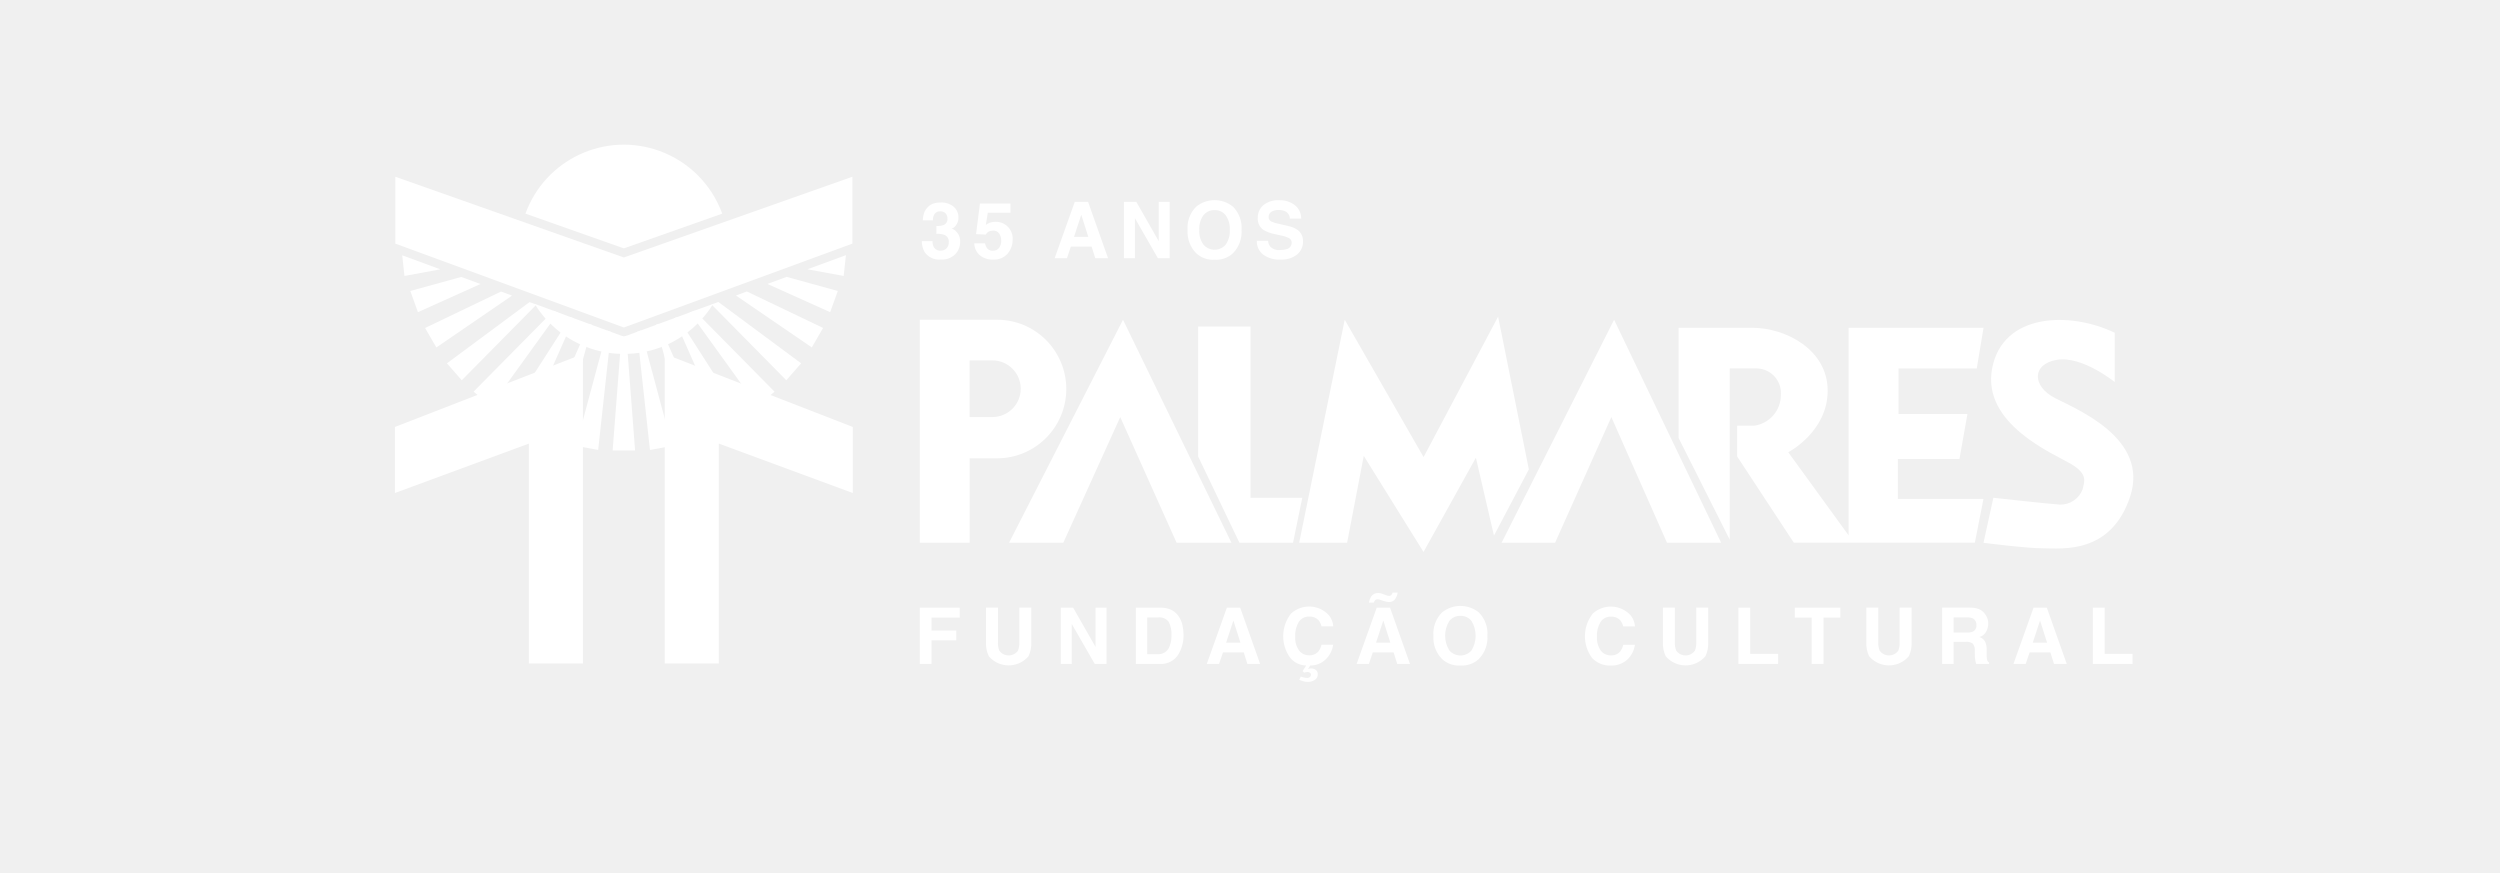
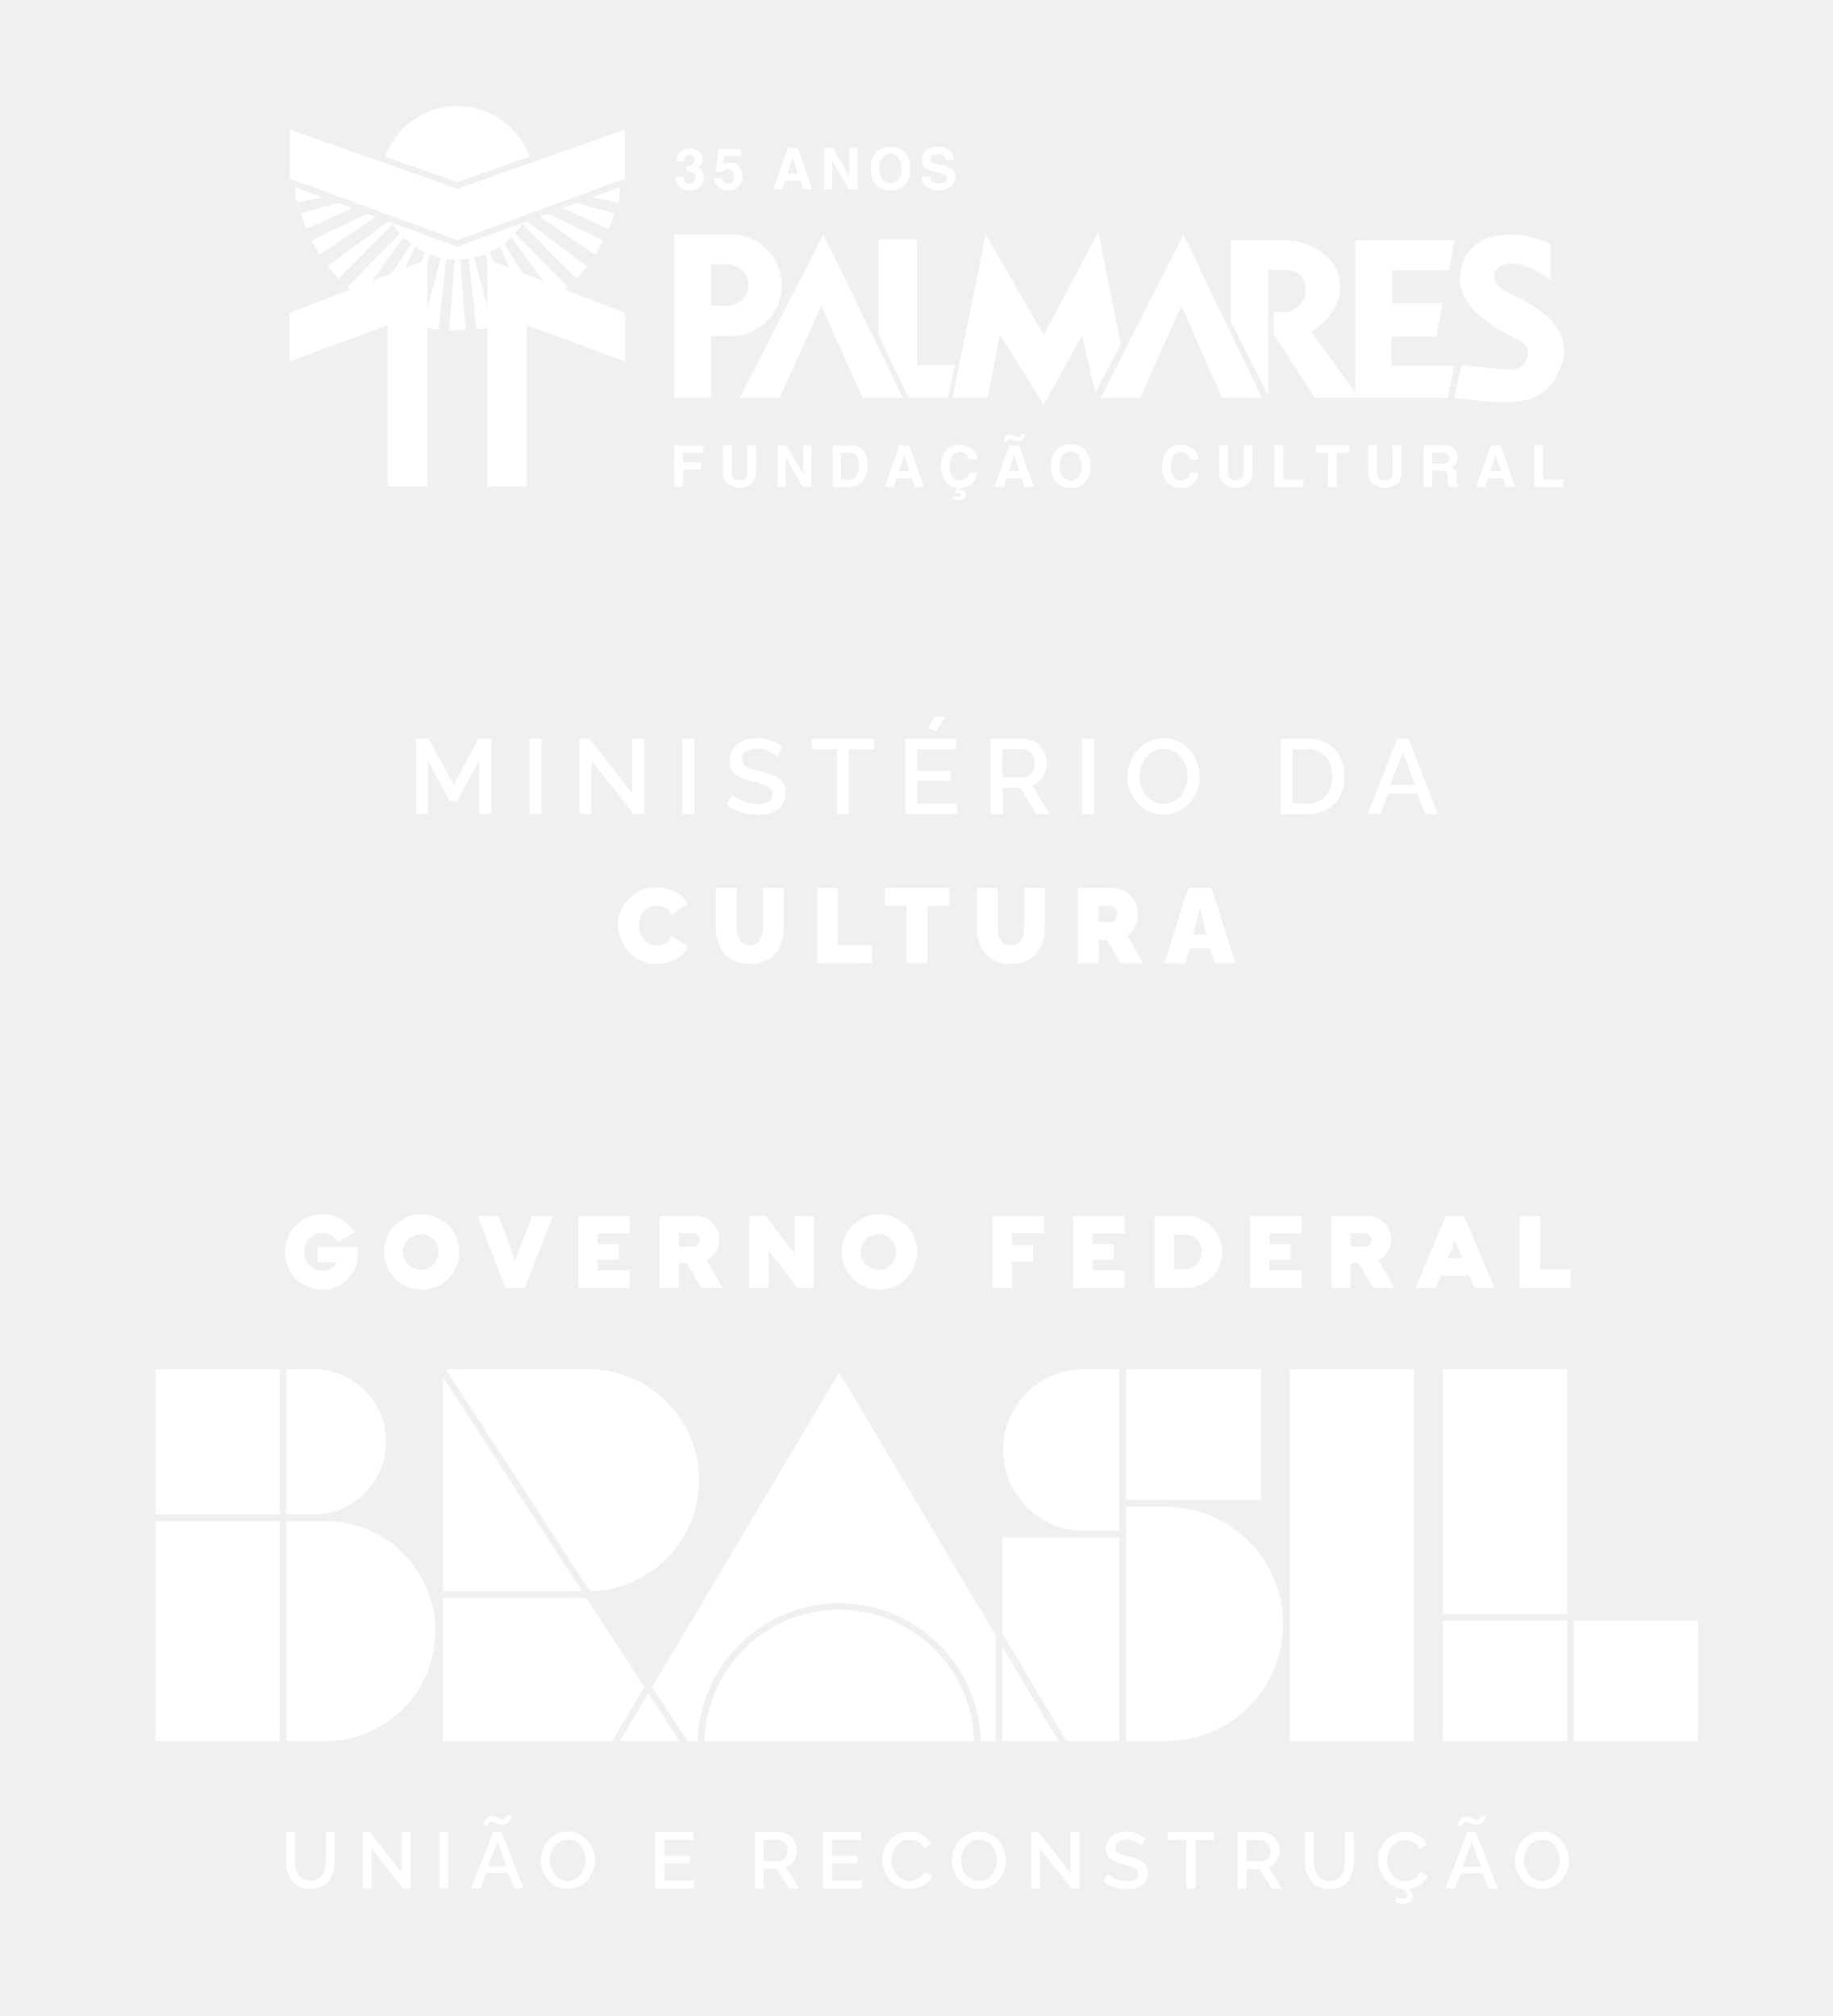
- <svg xmlns="http://www.w3.org/2000/svg" viewBox="0 0 1331.63 464.7">
+ <svg xmlns="http://www.w3.org/2000/svg" id="Camada_1" viewBox="0 0 1331.63 1464.7">
  <defs>
    <style>.cls-1{fill:#fff;stroke-width:0px;}</style>
  </defs>
-   <g id="Grupo_765" transform="matrix(1, 0, 0, 1, -5.684341886080802e-14, -2.842170943040401e-14)">
+   <path id="Caminho_5139" class="cls-1" d="m348.2,591.48v-39.05l-16.14,29.63h-5.09l-16.22-29.63v39.05h-8.61v-54.81h9.27l18.13,33.51,18.13-33.51h9.27v54.81h-8.75Z" />
+   <rect id="Retângulo_527" class="cls-1" x="384.71" y="536.68" width="8.63" height="54.81" />
+   <path id="Caminho_5140" class="cls-1" d="m429.77,552.73v38.74h-8.63v-54.81h7.09l31.06,39.62v-39.54h8.7v54.73h-7.58l-30.63-38.74Z" />
+   <rect id="Retângulo_528" class="cls-1" x="495.76" y="536.68" width="8.63" height="54.81" />
+   <g id="Grupo_765">
    <g id="Grupo_764">
+       <path id="Caminho_5141" class="cls-1" d="m564.61,549.57c-1.73-1.66-3.78-2.95-6.03-3.77-2.77-1.2-5.76-1.82-8.78-1.82-2.81-.2-5.61.49-8.01,1.98-1.77,1.31-2.76,3.41-2.66,5.6,0,.69.09,1.37.3,2.03.18.57.44,1.1.77,1.6.38.53.86.98,1.41,1.33.6.41,1.22.77,1.87,1.09.82.38,1.66.7,2.52.96,1.07.34,2.07.61,3,.87l3.64.92c2.43.58,4.49,1.15,6.18,1.72,1.71.56,3.36,1.28,4.94,2.15,1.43.74,2.71,1.73,3.81,2.91,1,1.14,1.77,2.47,2.28,3.9.59,1.68.88,3.46.85,5.24.03,2.02-.32,4.03-1.04,5.91-.63,1.66-1.6,3.18-2.84,4.45-1.27,1.25-2.75,2.28-4.37,3.03-1.75.83-3.6,1.43-5.5,1.78-2.09.38-4.21.56-6.33.55-4.12.01-8.21-.63-12.13-1.9-3.79-1.21-7.35-3.05-10.52-5.46l3.96-7.42c2.26,2.06,4.89,3.66,7.75,4.73,3.49,1.5,7.26,2.28,11.06,2.28,2.75.16,5.48-.47,7.89-1.82,1.8-1.11,2.85-3.1,2.77-5.2,0-.83-.13-1.65-.42-2.43-.3-.77-.8-1.45-1.43-1.98-.65-.57-1.35-1.08-2.09-1.53-.96-.54-1.98-.98-3.03-1.32-1.32-.45-2.53-.83-3.64-1.13-1.09-.3-2.57-.69-4.43-1.17-2.44-.61-4.83-1.37-7.16-2.3-1.79-.72-3.47-1.69-4.99-2.86-1.38-1.04-2.46-2.43-3.15-4.02-.69-1.74-1.02-3.59-.98-5.46-.04-2.47.48-4.91,1.53-7.15.97-2.06,2.41-3.86,4.2-5.26,1.89-1.43,4.02-2.51,6.3-3.17,2.56-.75,5.22-1.12,7.89-1.09,6.68-.02,13.18,2.15,18.51,6.18l-3.87,7.06Z" />
+       <path id="Caminho_5142" class="cls-1" d="m634.99,544.33h-18.2v47.15h-8.75v-47.15h-18.28v-7.65h45.23v7.65Z" />
+       <path id="Caminho_5143" class="cls-1" d="m695.33,583.83v7.62h-37.61v-54.78h36.92v7.66h-28.27v15.58h24.46v7.2h-24.46v16.74l28.96-.02Zm-15.34-52.81l-5.57-1.7,4.41-8.49h8.1l-6.94,10.19Z" />
+       <path id="Caminho_5144" class="cls-1" d="m719.7,591.48v-54.81h23.86c2.36,0,4.68.52,6.81,1.55,2.07.97,3.91,2.35,5.4,4.07,1.47,1.7,2.64,3.64,3.47,5.73.84,2.06,1.27,4.26,1.28,6.48.04,3.58-.98,7.09-2.94,10.08-1.79,2.88-4.54,5.03-7.76,6.07l12.89,20.84h-9.71l-11.91-19.07h-12.74v19.07h-8.65Zm8.63-26.73h15.16c2.34.02,4.55-1.09,5.92-3,1.59-2.09,2.42-4.66,2.34-7.28.05-2.64-.89-5.2-2.64-7.18-1.48-1.86-3.73-2.96-6.11-3h-14.66l-.02,20.45Z" />
+       <rect id="Retângulo_529" class="cls-1" x="786.14" y="536.68" width="8.63" height="54.81" />
+       <path id="Caminho_5145" class="cls-1" d="m819.11,564.08c0-3.6.68-7.16,2.01-10.5,1.27-3.27,3.12-6.27,5.46-8.87,2.37-2.58,5.22-4.66,8.41-6.11,3.28-1.53,6.86-2.32,10.48-2.3,3.7-.02,7.35.81,10.67,2.43,3.19,1.51,6.02,3.67,8.31,6.35,2.24,2.66,4.02,5.68,5.26,8.94,2.59,6.64,2.56,14.01-.1,20.62-1.28,3.25-3.13,6.25-5.46,8.86-2.35,2.57-5.2,4.64-8.37,6.07-3.28,1.52-6.86,2.3-10.48,2.28-2.98.01-5.95-.5-8.75-1.53-2.66-.96-5.12-2.38-7.28-4.2-2.1-1.79-3.94-3.87-5.46-6.18-1.55-2.34-2.74-4.9-3.52-7.59-.8-2.69-1.21-5.47-1.21-8.27m26.31,19.98c2.55.03,5.08-.57,7.35-1.73,2.16-1.09,4.04-2.66,5.5-4.58,1.45-1.93,2.58-4.09,3.34-6.39.8-2.34,1.21-4.8,1.21-7.28,0-2.55-.42-5.08-1.26-7.49-.79-2.3-1.96-4.46-3.47-6.37-1.49-1.86-3.37-3.37-5.51-4.41-2.22-1.1-4.66-1.66-7.14-1.64-2.56-.02-5.09.56-7.37,1.72-2.17,1.08-4.07,2.63-5.56,4.54-1.48,1.92-2.62,4.07-3.39,6.37-.8,2.34-1.21,4.8-1.21,7.28-.02,3.35.7,6.66,2.1,9.71,1.35,2.97,3.48,5.52,6.16,7.39,2.71,1.91,5.95,2.91,9.27,2.86" />
+       <path id="Caminho_5146" class="cls-1" d="m930.54,591.48v-54.8h19.45c3.97-.06,7.91.66,11.59,2.13,3.22,1.28,6.11,3.29,8.42,5.88,2.21,2.54,3.91,5.48,5,8.67,1.16,3.43,1.74,7.03,1.71,10.65.35,7.36-2.27,14.56-7.28,19.96-5.13,5.12-12.17,7.84-19.41,7.52h-19.48Zm19.45-47.15h-10.82v39.5h10.82c3.43.09,6.82-.82,9.74-2.62,2.69-1.7,4.82-4.16,6.13-7.07,1.41-3.19,2.1-6.65,2.04-10.14.23-5.17-1.47-10.24-4.77-14.22-3.33-3.71-8.16-5.71-13.14-5.46" />
+       <path id="Caminho_5147" class="cls-1" d="m1015.08,536.68h8.18l21.3,54.8h-9.1l-5.76-14.89h-21.15l-5.73,14.89h-9.2l21.46-54.8Zm12.9,33.51l-8.83-24.01-9.1,24.01h17.92Z" />
+       <path id="Caminho_5148" class="cls-1" d="m477.04,644.72c4.75-.09,9.44,1.02,13.64,3.25,3.74,1.96,6.81,4.99,8.82,8.7l-11.53,8.18c-.46-1.22-1.15-2.34-2.03-3.3-.81-.88-1.78-1.6-2.86-2.11-1-.47-2.06-.83-3.15-1.06-1.06-.22-2.14-.32-3.22-.32-1.92-.03-3.82.4-5.54,1.26-1.56.78-2.9,1.93-3.9,3.35-.97,1.4-1.71,2.95-2.2,4.58-.51,1.68-.76,3.42-.75,5.17-.1,3.71,1.12,7.34,3.43,10.25,2.19,2.78,5.56,4.36,9.1,4.25,1.44,0,2.87-.2,4.25-.61,1.43-.46,2.76-1.2,3.9-2.18,1.24-1.04,2.18-2.38,2.73-3.9l12.29,7.31c-1.14,2.74-3.02,5.11-5.41,6.86-2.57,1.98-5.47,3.48-8.57,4.43-3.08.96-6.28,1.45-9.5,1.46-3.84.03-7.63-.8-11.11-2.43-3.33-1.52-6.32-3.71-8.78-6.42-2.39-2.68-4.29-5.76-5.61-9.1-1.35-3.28-2.04-6.79-2.06-10.34,0-3.39.66-6.75,1.94-9.89,1.28-3.21,3.12-6.16,5.43-8.73,2.48-2.7,5.51-4.83,8.88-6.25,3.71-1.61,7.72-2.41,11.76-2.37" />
+       <path id="Caminho_5149" class="cls-1" d="m544.76,700.28c-3.16.04-6.3-.44-9.29-1.43-2.57-.84-4.95-2.17-7.01-3.92-1.93-1.69-3.54-3.71-4.77-5.96-1.28-2.32-2.23-4.82-2.79-7.41-.59-2.76-.88-5.57-.87-8.39v-28.16h15.07v28.16c-.01,1.76.17,3.52.55,5.24.33,1.53.89,2.99,1.66,4.36.72,1.26,1.77,2.31,3.03,3.03,2.78,1.5,6.13,1.5,8.91,0,1.27-.74,2.32-1.82,3.03-3.11.76-1.37,1.32-2.84,1.66-4.37.37-1.69.56-3.41.55-5.14v-28.16h15.04v28.16c.04,3.62-.47,7.23-1.51,10.71-.93,3.11-2.45,6.01-4.46,8.56-2.07,2.53-4.74,4.51-7.76,5.76-3.49,1.44-7.24,2.15-11.02,2.07" />
+       <path id="Caminho_5150" class="cls-1" d="m593.59,699.83v-54.81h15.04v41.66h24.87v13.11l-39.91.03Z" />
+       <path id="Caminho_5151" class="cls-1" d="m689.51,658.14h-15.74v41.69h-15.08v-41.69h-15.83v-13.11h46.63l.02,13.11Z" />
+       <path id="Caminho_5152" class="cls-1" d="m734.35,700.28c-3.16.04-6.3-.44-9.29-1.43-2.57-.84-4.95-2.17-7.01-3.92-1.92-1.69-3.54-3.71-4.77-5.96-1.28-2.32-2.22-4.82-2.79-7.41-.59-2.76-.88-5.57-.87-8.39v-28.16h15.07v28.16c-.01,1.76.17,3.52.55,5.24.33,1.53.89,2.99,1.66,4.36.72,1.26,1.77,2.31,3.03,3.03,2.78,1.5,6.13,1.5,8.92,0,1.27-.75,2.32-1.82,3.03-3.11.76-1.37,1.32-2.84,1.66-4.37.38-1.69.56-3.41.55-5.14v-28.16h15.04v28.16c.04,3.62-.47,7.23-1.5,10.71-.94,3.11-2.45,6.01-4.46,8.56-2.07,2.53-4.74,4.51-7.77,5.76-3.49,1.44-7.24,2.15-11.02,2.07" />
+       <path id="Caminho_5153" class="cls-1" d="m783.18,699.83v-54.8h25.17c2.56,0,5.08.56,7.39,1.66,2.24,1.03,4.24,2.5,5.88,4.33,1.59,1.8,2.86,3.85,3.77,6.07.91,2.19,1.39,4.55,1.4,6.92.02,3.09-.7,6.14-2.09,8.89-1.34,2.7-3.33,5.02-5.79,6.75l11.57,20.16h-16.51l-9.65-16.76h-6.11v16.81l-15.03-.02Zm15.04-29.97h9.51c1.09-.06,2.08-.66,2.64-1.6.83-1.25,1.24-2.74,1.17-4.25.07-1.53-.4-3.03-1.32-4.25-.65-.95-1.71-1.55-2.86-1.62h-9.1l-.03,11.71Z" />
+       <path id="Caminho_5154" class="cls-1" d="m863.38,645.03h16.81l17.45,54.8h-15.26l-3.31-10.71h-14.62l-3.25,10.74h-15.34l17.52-54.83Zm13.27,34.04l-4.85-19.3-5.09,19.3h9.94Z" />
+       <path id="Caminho_5155" class="cls-1" d="m236.65,1351.75c0,1.46-.1,2.92-.33,4.36-.22,1.36-.6,2.69-1.14,3.96-.5,1.21-1.2,2.32-2.06,3.3-.89.97-1.98,1.72-3.2,2.21-2.87,1.1-6.04,1.1-8.9,0-1.21-.48-2.29-1.22-3.18-2.17-.87-.97-1.57-2.08-2.07-3.28-.55-1.28-.95-2.62-1.17-3.99-.23-1.46-.35-2.94-.34-4.42v-20.79h-6.49v20.79c0,2.09.2,4.17.61,6.22.38,1.94,1.02,3.82,1.9,5.59.83,1.7,1.96,3.25,3.33,4.56,1.46,1.34,3.17,2.37,5.04,3.03,2.19.78,4.51,1.16,6.84,1.13,2.78.06,5.54-.49,8.08-1.61,2.21-.98,4.13-2.52,5.56-4.47,1.41-1.96,2.45-4.16,3.09-6.49.7-2.59,1.04-5.26,1.01-7.94v-20.79h-6.58v20.8Zm55.26,8.86l-23.25-29.66h-5.3v41.02h6.46v-29.01l22.94,29.01h5.7v-40.97h-6.55v29.6Zm27.3,11.37h6.46v-41.02h-6.46v41.02Zm39.13-41.02l-16.09,41.02h6.88l4.29-11.14h15.83l4.31,11.14h6.83l-15.94-41.02h-6.11Zm-3.75,25.08l6.8-17.97,6.61,17.97h-13.41Zm.25-30.54c.09-.31.2-.61.34-.9.19-.39.5-.71.87-.93.46-.27.99-.4,1.52-.38.76.02,1.5.23,2.16.61.76.4,1.6.81,2.5,1.21.89.41,1.86.61,2.84.61.92,0,1.82-.2,2.64-.61.73-.35,1.37-.85,1.9-1.46.47-.56.88-1.17,1.21-1.82.28-.54.51-1.11.68-1.69.1-.35.17-.71.19-1.07h-3.64c0,.13-.02.26-.04.39-.06.24-.14.47-.24.69-.13.29-.31.57-.52.81-.26.28-.58.5-.93.65-.44.19-.92.29-1.4.28-.82,0-1.62-.21-2.34-.61-.79-.4-1.62-.83-2.48-1.27-.85-.41-1.79-.62-2.74-.61-.86,0-1.71.21-2.47.61-.69.34-1.29.82-1.78,1.41-.44.56-.82,1.17-1.12,1.82-.26.54-.47,1.12-.61,1.7-.1.38-.16.77-.17,1.16h3.58c0-.19.03-.37.08-.55m72,11.74c-1.72-2.02-3.86-3.64-6.26-4.77-2.49-1.21-5.22-1.83-7.98-1.82-2.71-.01-5.39.58-7.84,1.72-2.38,1.09-4.52,2.64-6.3,4.57-1.76,1.96-3.15,4.22-4.1,6.67-1.01,2.51-1.52,5.18-1.51,7.89,0,2.1.31,4.18.9,6.19.59,2.02,1.48,3.93,2.64,5.68,1.14,1.73,2.51,3.29,4.09,4.63,1.62,1.36,3.47,2.43,5.46,3.15,2.1.77,4.31,1.15,6.55,1.14,2.71.01,5.39-.57,7.84-1.7,2.38-1.07,4.51-2.62,6.27-4.56,1.74-1.95,3.12-4.2,4.08-6.63,1.99-4.95,2.01-10.48.07-15.45-.93-2.43-2.26-4.69-3.94-6.67m-2.14,19.68c-.57,1.72-1.41,3.33-2.5,4.78-1.1,1.44-2.5,2.61-4.12,3.43-4,2-8.76,1.67-12.45-.85-2-1.4-3.6-3.31-4.61-5.53-1.05-2.28-1.58-4.77-1.57-7.28,0-1.86.3-3.7.9-5.46.58-1.72,1.44-3.33,2.54-4.77,2.33-2.98,5.92-4.72,9.71-4.69,1.85-.02,3.68.4,5.34,1.21,1.6.78,3.01,1.91,4.12,3.3,1.13,1.43,2,3.04,2.6,4.77,1.24,3.57,1.26,7.46.05,11.05m58-3.18h18.28v-5.39h-18.31v-11.65h21.16v-5.73h-27.62v41.02h28.13v-5.73h-21.67l.03-12.53Zm94.02-1.87c1.47-2.24,2.23-4.87,2.2-7.55,0-1.66-.33-3.31-.96-4.85-.62-1.56-1.5-3.01-2.6-4.29-1.12-1.28-2.5-2.31-4.05-3.03-1.59-.77-3.33-1.16-5.09-1.16h-17.88v41.02h6.43v-14.27h9.54l8.92,14.27h7.28l-9.65-15.61c2.41-.77,4.47-2.38,5.81-4.53m-10.55.13h-11.34v-15.29h10.98c1.78.02,3.46.85,4.57,2.24,1.31,1.48,2.02,3.4,1.98,5.37.06,1.97-.55,3.89-1.75,5.46-1.02,1.42-2.68,2.26-4.43,2.24m38.39,1.75h18.31v-5.39h-18.32v-11.65h21.16v-5.73h-27.63v41.02h28.13v-5.73h-21.66v-12.53Zm64.35,9.86c-1.15.98-2.47,1.74-3.9,2.23-1.33.44-2.73.66-4.13.66-2.43.02-4.8-.72-6.8-2.1-2.05-1.4-3.69-3.31-4.76-5.54-1.12-2.31-1.7-4.85-1.68-7.42,0-1.45.17-2.89.52-4.29.35-1.41.89-2.77,1.62-4.03.71-1.24,1.59-2.37,2.63-3.35,1.06-.99,2.29-1.77,3.64-2.3,1.47-.58,3.04-.88,4.63-.86,2.08,0,4.12.47,5.98,1.4,1.02.51,1.93,1.2,2.71,2.03.85.91,1.54,1.96,2.06,3.09l5.08-3.42c-1.37-2.71-3.5-4.97-6.13-6.5-2.87-1.66-6.15-2.5-9.46-2.43-2.34-.01-4.66.38-6.85,1.17-2.03.71-3.91,1.79-5.56,3.17-1.56,1.33-2.93,2.89-4.05,4.61-1.13,1.71-1.99,3.59-2.55,5.56-.56,1.93-.85,3.93-.85,5.94,0,2.63.5,5.24,1.47,7.69.94,2.47,2.29,4.76,3.99,6.79,1.72,2.03,3.84,3.69,6.24,4.85,2.45,1.21,5.15,1.83,7.89,1.82,2.23,0,4.45-.36,6.58-1.07,2.19-.72,4.23-1.84,6.01-3.3,1.73-1.36,3.09-3.14,3.95-5.16l-5.39-3.03c-.65,1.49-1.64,2.81-2.89,3.85m56.66-26.35c-1.71-2.01-3.83-3.63-6.22-4.76-2.49-1.21-5.22-1.83-7.99-1.82-2.71-.01-5.39.58-7.84,1.72-2.38,1.09-4.52,2.64-6.29,4.57-1.76,1.96-3.15,4.22-4.11,6.67-1.01,2.51-1.52,5.18-1.51,7.89,0,2.1.31,4.18.9,6.19.59,2.02,1.48,3.93,2.64,5.68,1.14,1.73,2.52,3.29,4.09,4.63,1.62,1.36,3.47,2.43,5.46,3.15,2.1.77,4.31,1.15,6.55,1.14,2.71.01,5.39-.57,7.84-1.7,2.38-1.07,4.51-2.63,6.27-4.56,1.74-1.95,3.12-4.19,4.08-6.63,1.99-4.95,2.02-10.48.07-15.45-.93-2.43-2.26-4.69-3.94-6.67m-2.15,19.68c-.57,1.72-1.41,3.33-2.5,4.78-2.29,3-5.85,4.75-9.61,4.73-2.48.04-4.92-.72-6.95-2.15-2.01-1.4-3.6-3.31-4.61-5.53-1.05-2.28-1.58-4.77-1.57-7.28,0-1.86.3-3.7.9-5.46.58-1.72,1.43-3.33,2.54-4.77,2.33-2.98,5.92-4.72,9.71-4.69,1.85-.02,3.68.4,5.34,1.21,1.6.78,3.01,1.91,4.12,3.3,1.13,1.43,2,3.04,2.6,4.77.63,1.8.95,3.69.95,5.6,0,1.86-.3,3.7-.89,5.46m54.34,3.7l-23.25-29.66h-5.34v41.02h6.46v-29.01l22.94,29.01h5.67v-40.97h-6.51l.03,29.6Zm53.79-6.84c-.82-.88-1.78-1.61-2.84-2.17-1.18-.65-2.42-1.19-3.69-1.61-1.28-.4-2.82-.83-4.63-1.28l-2.74-.69c-.7-.18-1.44-.39-2.24-.65-.65-.2-1.28-.44-1.89-.72-.48-.24-.95-.51-1.4-.82-.41-.26-.77-.6-1.06-1-.54-.81-.82-1.76-.8-2.72-.08-1.64.67-3.21,1.99-4.19,1.79-1.11,3.89-1.63,5.99-1.48,2.26,0,4.5.46,6.58,1.35,1.68.62,3.22,1.58,4.51,2.82l2.94-5.31c-3.99-3.02-8.85-4.64-13.85-4.63-2-.02-3.98.26-5.9.82-1.7.49-3.3,1.29-4.71,2.37-1.34,1.05-2.42,2.39-3.14,3.94-.78,1.67-1.17,3.5-1.15,5.34-.03,1.4.22,2.8.73,4.11.51,1.2,1.32,2.24,2.36,3.03,1.14.88,2.4,1.61,3.74,2.15,1.75.69,3.54,1.27,5.36,1.72,1.39.36,2.5.65,3.31.87s1.72.51,2.71.85c.79.25,1.56.58,2.29.99.55.33,1.08.71,1.56,1.14.48.4.85.91,1.07,1.49.21.58.32,1.2.31,1.82.06,1.58-.73,3.07-2.07,3.89-1.8,1.01-3.85,1.47-5.91,1.35-2.85,0-5.66-.58-8.28-1.7-2.14-.8-4.11-2-5.8-3.54l-2.96,5.56c2.38,1.81,5.04,3.2,7.89,4.11,2.93.95,5.99,1.43,9.06,1.42,1.59.01,3.17-.13,4.74-.41,1.43-.26,2.81-.71,4.12-1.33,1.21-.56,2.32-1.33,3.27-2.27.93-.95,1.66-2.08,2.13-3.32.53-1.41.8-2.92.78-4.43.03-1.33-.18-2.66-.61-3.92-.38-1.07-.96-2.07-1.71-2.92m16.61-17.08h13.68v35.3h6.55v-35.3h13.58v-5.73h-33.85l.05,5.73Zm79.24,15.16c1.46-2.24,2.23-4.87,2.2-7.55,0-1.66-.33-3.31-.96-4.85-.62-1.56-1.5-3.01-2.6-4.29-1.13-1.28-2.51-2.31-4.05-3.03-1.59-.77-3.33-1.16-5.1-1.16h-17.86v41.02h6.46v-14.27h9.54l8.92,14.27h7.28l-9.64-15.61c2.41-.77,4.47-2.38,5.81-4.53m-10.55.13h-11.34v-15.29h10.98c1.78.02,3.46.85,4.57,2.24,1.31,1.48,2.02,3.4,1.98,5.37.06,1.97-.55,3.89-1.75,5.46-1.02,1.42-2.68,2.26-4.43,2.24m60.17-.22c0,1.46-.1,2.92-.33,4.36-.22,1.36-.6,2.69-1.15,3.96-.5,1.21-1.19,2.32-2.06,3.3-.89.97-1.98,1.72-3.2,2.21-2.87,1.1-6.04,1.1-8.9,0-1.21-.48-2.29-1.22-3.18-2.17-.87-.97-1.57-2.07-2.07-3.28-.56-1.28-.95-2.62-1.17-3.99-.23-1.46-.35-2.94-.34-4.42v-20.79h-6.54v20.79c-.01,2.09.18,4.17.58,6.22.38,1.94,1.02,3.82,1.9,5.59.83,1.71,1.96,3.25,3.33,4.56,1.46,1.34,3.17,2.37,5.03,3.03,2.19.78,4.51,1.16,6.84,1.13,2.78.06,5.54-.49,8.09-1.61,2.21-.98,4.12-2.52,5.56-4.47,1.41-1.96,2.45-4.16,3.09-6.49.7-2.59,1.04-5.26,1.01-7.94v-20.79h-6.56l.07,20.8Zm51.94,11.83c-1.15.98-2.47,1.74-3.89,2.23-1.33.44-2.73.66-4.13.66-2.43.02-4.8-.72-6.8-2.1-2.05-1.4-3.69-3.31-4.76-5.54-1.12-2.31-1.7-4.85-1.68-7.42,0-1.45.17-2.89.52-4.29.35-1.41.9-2.77,1.63-4.03.7-1.24,1.59-2.37,2.63-3.35,1.06-.99,2.29-1.77,3.64-2.3,1.47-.58,3.04-.88,4.63-.86,2.07,0,4.12.47,5.98,1.4,1.02.51,1.93,1.2,2.71,2.03.85.91,1.55,1.96,2.06,3.09l5.08-3.42c-1.38-2.71-3.51-4.97-6.14-6.5-2.87-1.66-6.15-2.5-9.46-2.43-2.34-.01-4.66.38-6.85,1.17-2.03.71-3.91,1.79-5.56,3.17-1.56,1.34-2.93,2.89-4.05,4.61-1.13,1.71-1.99,3.59-2.55,5.56-.56,1.93-.85,3.93-.85,5.94,0,2.51.46,5.01,1.34,7.36.87,2.38,2.11,4.6,3.68,6.58,1.59,1.97,3.55,3.62,5.77,4.85,2.25,1.29,4.76,2.06,7.35,2.26,2.07,1.35,3.11,2.78,3.11,4.29.05.78-.3,1.53-.92,2.01-.75.5-1.65.75-2.55.69-1.44-.05-2.85-.47-4.09-1.21l-1.61,3.42c2.1,1.09,4.43,1.66,6.8,1.66,1.68.1,3.34-.42,4.65-1.47,1.12-1,1.73-2.45,1.67-3.95-.08-2.21-1.17-4.26-2.96-5.56,3-.42,5.88-1.48,8.44-3.12,2.43-1.46,4.33-3.65,5.46-6.25l-5.39-3.03c-.65,1.49-1.64,2.81-2.89,3.85m37.09-32.63l-16.09,41.02h6.88l4.29-11.14h15.83l4.32,11.14h6.82l-15.94-41.02h-6.11Zm-3.75,25.08l6.8-17.97,6.6,17.97h-13.4Zm.25-30.54c.09-.31.2-.61.34-.9.19-.39.5-.71.88-.93.46-.27.99-.4,1.52-.38.76.02,1.5.23,2.16.61.76.4,1.59.81,2.49,1.21.9.41,1.87.61,2.85.61.92,0,1.82-.2,2.64-.61.73-.35,1.38-.85,1.9-1.46.47-.56.88-1.17,1.21-1.82.28-.54.51-1.11.68-1.69.1-.35.17-.71.19-1.07h-3.64c0,.13-.02.26-.04.39-.05.24-.13.47-.24.69-.13.29-.31.57-.52.81-.26.28-.58.5-.93.65-.44.19-.92.29-1.4.28-.82,0-1.62-.21-2.34-.61-.79-.42-1.62-.85-2.48-1.27-.85-.41-1.79-.62-2.74-.61-.86,0-1.71.21-2.47.61-.68.34-1.29.82-1.78,1.41-.44.56-.82,1.17-1.13,1.82-.26.54-.47,1.12-.61,1.7-.1.38-.16.77-.17,1.16h3.58c0-.19.04-.37.08-.55m75.93,18.42c-.93-2.43-2.26-4.69-3.94-6.67-1.73-2.11-3.91-3.81-6.37-4.99-2.49-1.21-5.22-1.83-7.98-1.82-2.71-.01-5.39.58-7.84,1.72-2.38,1.09-4.52,2.64-6.29,4.57-1.76,1.96-3.16,4.22-4.11,6.67-1.01,2.51-1.52,5.18-1.51,7.89,0,2.1.31,4.18.9,6.19.59,2.02,1.48,3.93,2.64,5.68,1.14,1.73,2.51,3.29,4.09,4.63,1.62,1.36,3.47,2.43,5.46,3.15,2.1.77,4.31,1.15,6.55,1.14,2.71.01,5.39-.57,7.84-1.7,2.38-1.07,4.51-2.62,6.26-4.56,1.74-1.95,3.12-4.2,4.08-6.63,1.99-4.95,2.01-10.48.07-15.45m-6.07,12.99c-.57,1.72-1.41,3.33-2.5,4.78-1.1,1.44-2.5,2.61-4.12,3.43-3.99,2-8.76,1.67-12.44-.85-2.01-1.4-3.6-3.31-4.62-5.53-1.05-2.28-1.58-4.77-1.56-7.28,0-1.86.3-3.7.9-5.46.57-1.72,1.43-3.33,2.54-4.77,2.33-2.98,5.92-4.71,9.71-4.69,1.85-.02,3.68.4,5.34,1.21,1.6.78,3.01,1.91,4.12,3.3,1.13,1.43,2,3.04,2.6,4.77.63,1.8.95,3.69.94,5.6,0,1.86-.3,3.7-.89,5.46" />
+       <path id="Caminho_5156" class="cls-1" d="m230.59,917.1h14.06c-1.75,4.06-5.91,6.55-10.31,6.15-7.12.25-13.1-5.32-13.35-12.45-.01-.35-.01-.7,0-1.05-.45-7.22,5.04-13.43,12.25-13.88.3-.02.59-.03.89-.02,4.73-.12,9.14,2.39,11.45,6.53l11.99-7.15c-7.93-12.85-24.79-16.84-37.64-8.91-12.85,7.93-16.84,24.79-8.91,37.64,5,8.09,13.84,13.01,23.35,12.99,13.83.21,25.21-10.83,25.42-24.66.01-.74-.01-1.49-.07-2.23v-4.07h-29.12v11.12Zm75.89-34.87c-15.11-.03-27.38,12.19-27.41,27.3-.03,15.11,12.19,27.38,27.3,27.41,15.11.03,27.38-12.19,27.41-27.3,0-.02,0-.04,0-.05.07-15.04-12.07-27.28-27.11-27.35-.06,0-.13,0-.19,0m0,40.25c-7.13.44-13.27-4.98-13.71-12.11-.44-7.13,4.98-13.27,12.11-13.71,7.13-.44,13.27,4.98,13.71,12.11.02.27.02.53.02.8.29,6.84-5.03,12.61-11.86,12.9-.09,0-.18,0-.27,0m67.83-6.84l-12.13-32.19h-15.16l20.21,52.25h14.06l20.44-52.25h-15.12l-12.28,32.19Zm45.78,20.05h37.41v-12.74h-23.27v-7.75h15.37v-11.22h-15.37v-7.76h23.28v-12.74h-37.42v52.2Zm102.48-35.26c-.11-9.5-7.89-17.11-17.39-17-.22,0-.44,0-.67.02h-25.26v52.24h13.9v-18.05h5.91l10.37,18.05h15.6l-11.6-20.11c5.67-2.92,9.21-8.79,9.14-15.16m-19.59,5.3h-9.83v-9.73h9.83c2.69-.27,5.1,1.7,5.36,4.39.27,2.69-1.7,5.1-4.39,5.36-.32.03-.65.03-.97,0m74.36,5.3l-21.13-27.58h-11.83v52.25h13.9v-27.5l21.05,27.5h11.91v-52.25h-13.9v27.58Zm61.61-28.81c-15.11-.03-27.38,12.19-27.41,27.3-.03,15.11,12.19,27.38,27.3,27.41,15.11.03,27.38-12.19,27.41-27.3,0-.02,0-.04,0-.05.07-15.04-12.07-27.28-27.11-27.35-.06,0-.13,0-.19,0m0,40.25c-7.13.44-13.27-4.98-13.71-12.11-.44-7.13,4.98-13.27,12.11-13.71,7.13-.44,13.27,4.98,13.71,12.11.02.27.02.53.02.8.29,6.84-5.03,12.61-11.86,12.9-.09,0-.18,0-.27,0m82.12,13.22h14.13v-19.05h15.33v-11.83h-15.37v-8.83h23.28v-12.53h-37.41l.04,52.24Zm58.53,0h37.41v-12.74h-23.28v-7.75h15.37v-11.22h-15.37v-7.76h23.28v-12.74h-37.42v52.2Zm80.43-52.24h-21.28v52.24h21.28c14.43.93,26.88-10,27.81-24.43.93-14.43-10-26.88-24.43-27.81-1.13-.07-2.25-.07-3.38,0m-.69,38.65h-6.38v-25.05h6.38c6.92-.76,13.14,4.23,13.9,11.14.76,6.92-4.23,13.14-11.14,13.9-.92.1-1.84.1-2.76,0m48.86,13.6h37.41v-12.74h-23.29v-7.75h15.37v-11.22h-15.37v-7.76h23.28v-12.74h-37.41v52.2Zm102.48-35.26c-.11-9.5-7.9-17.11-17.4-17-.22,0-.44,0-.66.02h-25.28v52.24h13.9v-18.06h5.91l10.37,18.05h15.6l-11.6-20.13c5.67-2.92,9.21-8.79,9.14-15.16m-19.59,5.3h-9.83v-9.72h9.83c2.69-.27,5.1,1.7,5.36,4.39.27,2.69-1.7,5.1-4.39,5.36-.32.03-.65.03-.97,0m59.3-22.28l-21.84,52.24h14.67l3.64-8.99h20.66l3.69,8.99h14.59l-22.05-52.24h-13.37Zm1.54,30.81l5.22-12.83,5.22,12.83h-10.45Zm67.06,7.99v-38.82h-14.79v52.24h36.8v-13.44l-22.01.02Z" />
+       <path id="Caminho_5157" class="cls-1" d="m728.18,1186.7l46.56,78.29h38.49v-147.97h-85.05v69.67Zm118.92-91.91h-28.99v170.2h28.99c47,0,85.1-38.1,85.1-85.1s-38.1-85.1-85.1-85.1m-60.24,17.35h26.37v-117.39h-26.35c-32.42.33-58.43,26.88-58.1,59.29.33,31.95,26.15,57.77,58.1,58.1m-465.07-111.61v155.49h101.01l-101.01-155.49Zm726.48,172.04h90.26v-177.83h-90.27v177.83Zm-132.15-177.83h-98.02v95.17h98.02v-95.17Zm227.24,270.26h90.26v-87.53h-90.23l-.02,87.53Zm-95.13,0h90.26v-87.53h-90.23l-.02,87.53Zm-111.18,0h90.26v-270.25h-90.23l-.02,270.25Zm-208.91,0h40.88l-40.88-68.75v68.75Zm-447.67-217.49c-.02-29.14-23.64-52.75-52.77-52.77h-19.58v105.52h19.59c29.14-.02,52.75-23.64,52.77-52.77m-167.49,52.79h90.26v-105.51h-90.26v105.51Zm0,164.74h90.26v-159.86h-90.26v159.86Zm123.97-159.86h-28.84v159.86h28.84c44.14-.39,79.62-36.48,79.23-80.63-.38-43.6-35.63-78.85-79.23-79.23m234.08,125.08l-20.68,34.78h43.3l-22.62-34.78Zm2.79-4.69l25.65,39.47h7.44c1.45-56.76,48.63-101.61,105.4-100.16,54.73,1.39,98.77,45.43,100.16,100.16h10.8v-76.96l-113.58-190.96-135.87,228.46Zm34.11-150.14c-.05-44.52-36.13-80.6-80.65-80.65h-103.47l104.79,161.28c43.95-.88,79.17-36.67,79.32-80.63m101.77,94.12c-53.11.06-96.52,42.4-97.9,95.49h195.81c-1.38-53.09-44.79-95.43-97.9-95.49m-183.72-8.58h-104.22v104.08h122.91l23.4-39.34-42.09-64.74Z" />
      <path id="Caminho_5158" class="cls-1" d="m379,162.17l.83-.3c-.12.24-.29.49-.42.71-1.57,2.5-3.35,4.86-5.31,7.07-.79.91-1.62,1.78-2.46,2.64-1.71,1.71-3.54,3.3-5.46,4.77-.93.73-1.88,1.4-2.85,2.04-2.38,1.62-4.9,3.04-7.52,4.25-1.07.5-2.18.97-3.29,1.4-2.61,1.03-5.31,1.85-8.06,2.43-1.3.3-2.59.55-3.9.75-2.06.3-4.14.49-6.22.55-.67.04-1.35.06-2.02.06s-1.35,0-2.02-.06c-2.01-.04-4.01-.22-6-.53-1.33-.18-2.63-.42-3.92-.71-2.75-.6-5.44-1.41-8.06-2.43-1.13-.42-2.22-.89-3.31-1.41-2.62-1.19-5.14-2.6-7.53-4.2-.99-.65-1.94-1.33-2.87-2.04-1.93-1.46-3.75-3.06-5.46-4.77-.87-.85-1.7-1.73-2.51-2.64-1.96-2.2-3.74-4.56-5.31-7.05-.18-.28-.36-.56-.53-.85l.99.36,9.01,3.31,2.61.95,6.53,2.43,1.82.67,8.1,2.97,1.64.61,7.92,2.91,2.12.76,5.51,2.04,1.29.46,1.29-.46,5.72-2.1,2.12-.79,7.92-2.91,1.64-.61,8.08-2.97,1.82-.67,6.53-2.43,2.58-.95,8.95-3.23Z" />
      <path id="Caminho_5159" class="cls-1" d="m384.69,113.79l-52.4,18.5-52.4-18.5c10.5-28.94,42.48-43.88,71.42-33.38,15.52,5.63,27.75,17.86,33.38,33.38" />
      <path id="Caminho_5160" class="cls-1" d="m338.28,239.94h-11.96l3.98-51.48.73-9.61,1.3.47,1.29-.47.73,9.61,3.93,51.48Z" />
      <path id="Caminho_5161" class="cls-1" d="m357.97,237.46l-11.77,2.23-5.66-51.74-1.21-11.17,2.12-.78,3.03,11.21,13.49,50.26Z" />
      <path id="Caminho_5162" class="cls-1" d="m377.97,233.5l-11.29,4-14.18-52.77-3.15-11.68,1.64-.61,4.81,10.87,22.18,50.19Z" />
      <path id="Caminho_5163" class="cls-1" d="m396.17,223.84l-10.57,5.68-22.3-50.43-4.25-9.6,1.82-.67,5.27,8.23,30.02,46.79Z" />
      <path id="Caminho_5164" class="cls-1" d="m412.56,208.61l-9.15,7.74-31.78-44.06-4.25-5.86,2.59-.95,4.1,4.16,38.48,38.97Z" />
      <path id="Caminho_5165" class="cls-1" d="m426.72,193.52l-7.89,9.03-39.43-39.98-.41-.4.83-.3,2.81-1.03,44.08,32.68Z" />
      <path id="Caminho_5166" class="cls-1" d="m438.41,174.69l-6,10.36-40.42-27.65,5.82-2.14,40.61,19.43Z" />
      <path id="Caminho_5167" class="cls-1" d="m446.25,155l-4.06,11.28-33.41-15.04,10.24-3.76,27.24,7.52Z" />
      <path id="Caminho_5168" class="cls-1" d="m450.59,135.91l-1.21,11.07-19.29-3.55,20.5-7.52Z" />
      <path id="Caminho_5169" class="cls-1" d="m325.48,176.82l-1.21,11.13-5.66,51.71-11.79-2.2,13.51-50.22,3.03-11.19,2.11.76Z" />
      <path id="Caminho_5170" class="cls-1" d="m315.45,173.14l-3.15,11.7-14.16,52.66-11.29-4,22.14-50.08,4.85-10.89,1.61.61Z" />
      <path id="Caminho_5171" class="cls-1" d="m305.72,169.57l-4.25,9.66-22.26,50.29-10.57-5.68,29.94-46.67,5.31-8.29,1.82.69Z" />
      <path id="Caminho_5172" class="cls-1" d="m297.37,166.49l-4.25,5.92-31.71,43.94-9.15-7.74,38.34-38.82,4.16-4.25,2.61.95Z" />
      <path id="Caminho_5173" class="cls-1" d="m285.75,162.23l-.46.49-39.33,39.84-7.89-9.03,44-32.62,2.67.97,1.01.36Z" />
      <path id="Caminho_5174" class="cls-1" d="m272.74,157.46l-40.32,27.61-6-10.36,40.47-19.41,5.85,2.16Z" />
      <path id="Caminho_5175" class="cls-1" d="m255.9,151.28l-33.29,14.99-4.06-11.28,27.11-7.47,10.24,3.76Z" />
      <path id="Caminho_5176" class="cls-1" d="m234.53,143.45l-19.11,3.54-1.17-10.99,20.28,7.46Z" />
      <path id="Caminho_5177" class="cls-1" d="m557.18,181.12c-6.91-6.93-16.3-10.82-26.08-10.81h-41.18v118.77h26.56v-44.95h14.59c20.39-.02,36.9-16.56,36.89-36.95,0-9.78-3.89-19.15-10.8-26.07m-17.89,36.61c-2.83,2.83-6.67,4.42-10.67,4.42h-12.13v-30.18h12.13c8.34,0,15.09,6.76,15.09,15.1,0,4-1.59,7.84-4.42,10.67" />
      <path id="Caminho_5178" class="cls-1" d="m537.47,289.09l60.7-118.77,57.75,118.77h-29.2l-30.02-66.93-30.33,66.93h-28.89Z" />
      <path id="Caminho_5179" class="cls-1" d="m799.82,289.09l59.93-118.77,57.02,118.77h-28.84l-29.64-66.93-29.97,66.93h-28.5Z" />
      <path id="Caminho_5180" class="cls-1" d="m660.18,289.09l-21.98-45.93v-69.23h27.9v91.21h27.56l-4.92,23.95h-28.56Z" />
      <path id="Caminho_5181" class="cls-1" d="m692.01,289.08l24.26-118.77,42,73.16,39.7-74.81,16.38,81.37-18.59,35.26-9.62-41.49-27.9,50.2-31.83-51.18-8.86,46.26h-25.54Z" />
      <path id="Caminho_5182" class="cls-1" d="m894.11,233.31l27.23,54.14v-91.21h14.44c7.24.16,12.99,6.16,12.83,13.4,0,.24-.02.47-.03.71.04,8.22-5.98,15.2-14.11,16.38h-9.19v16.38l30.18,45.93h96.45l4.59-23.29h-45.6v-21.27h32.81l4.25-23.95h-36.71v-24.26h41.67l3.61-21.66h-71.86v110.55l-32.15-44.28s20.99-10.83,20.99-32.81-22.64-33.47-40.04-33.47h-39.37v58.72Z" />
      <path id="Caminho_5183" class="cls-1" d="m1056.52,289.09l5.25-23.95s29.53,3.28,35.44,3.64c5.38.14,10.26-3.16,12.13-8.21.66-3.61,3.28-7.89-6.23-13.45-9.51-5.57-47.58-21.32-42-50.86,5.57-29.54,41.34-30.51,65.29-19.03v26.25s-17.39-14.11-30.84-11.81c-13.45,2.3-13.12,14.11-.98,20.35,12.14,6.24,50.2,21.66,40.04,52.49-10.17,30.84-36.4,27.56-45.94,27.56s-32.15-2.95-32.15-2.95" />
      <path id="Caminho_5184" class="cls-1" d="m454.02,94.15v35.61l-121.73,44.68-121.73-44.68v-35.61l121.73,43,121.73-43Z" />
      <path id="Caminho_5185" class="cls-1" d="m310.51,188.53v164.87h-28.8v-117.13l-71.36,26.33v-35.18l100.15-38.88Z" />
      <path id="Caminho_5186" class="cls-1" d="m354.07,188.53v164.87h28.8v-117.13l71.36,26.33v-35.18l-100.15-38.88Z" />
      <path id="Caminho_5187" class="cls-1" d="m511.21,328.97h-15.04v6.9h13.17v5.21h-13.17v12.58h-6.23v-29.97h21.27v5.28Z" />
      <path id="Caminho_5188" class="cls-1" d="m542.95,342.09v-18.44h6.37v18.44c.13,2.57-.38,5.13-1.49,7.45-4.97,5.84-13.73,6.54-19.57,1.57-.57-.48-1.09-1.01-1.57-1.57-1.11-2.32-1.62-4.88-1.49-7.45v-18.44h6.37v18.44c-.09,1.54.16,3.09.73,4.52,1.99,2.74,5.82,3.34,8.56,1.35.52-.38.98-.83,1.35-1.35.58-1.43.83-2.98.73-4.52" />
      <path id="Caminho_5189" class="cls-1" d="m589.37,353.66h-6.25l-12.25-21.31v21.31h-5.84v-30h6.57l11.95,20.95v-20.95h5.84v30Z" />
      <path id="Caminho_5190" class="cls-1" d="m617.94,353.66h-12.93v-30h12.93c1.57-.02,3.13.2,4.64.65,2.08.67,3.87,2.01,5.11,3.8,1.03,1.46,1.76,3.11,2.14,4.85.37,1.63.56,3.29.57,4.96.1,3.53-.73,7.03-2.43,10.14-2,3.64-5.91,5.81-10.06,5.6m4.66-22.35c-1.32-1.8-3.51-2.73-5.72-2.43h-5.78v19.58h5.78c2.81.11,5.35-1.69,6.19-4.38.68-1.83,1-3.77.96-5.72.14-2.43-.36-4.86-1.43-7.04" />
      <path id="Caminho_5191" class="cls-1" d="m662.47,347.49h-11.06l-2.07,6.17h-6.55l10.71-30h7.09l10.63,30h-6.8l-1.93-6.17Zm-1.75-5.17l-3.75-11.8-3.87,11.8h7.62Z" />
      <path id="Caminho_5192" class="cls-1" d="m695.99,361.11c.63.06,1.25-.13,1.75-.52.32-.27.51-.67.53-1.09.05-.49-.19-.96-.61-1.21-.38-.23-.82-.35-1.26-.35-.27,0-.53.03-.79.09-.27.06-.61.15-.92.25l-.87-.81,1.91-2.99c-3.32-.05-6.45-1.57-8.53-4.16-5.12-7.08-4.91-16.7.51-23.55,5.82-5.29,14.83-4.87,20.12.95.09.1.18.21.27.31,1.21,1.63,1.93,3.57,2.07,5.6h-6.27c-.28-1.19-.81-2.3-1.56-3.26-1.31-1.38-3.17-2.09-5.07-1.96-2.15-.06-4.19.98-5.39,2.76-1.45,2.33-2.14,5.06-1.98,7.81-.2,2.69.54,5.36,2.09,7.56,1.28,1.62,3.24,2.55,5.3,2.51,1.92.12,3.79-.68,5.03-2.16.76-1.04,1.3-2.22,1.58-3.48h6.21c-.43,3.06-1.9,5.87-4.16,7.98-2.17,2.03-5.04,3.13-8.01,3.08l-1.21,1.82.96-.19c.2-.04.4-.05.61-.05.94-.05,1.87.24,2.63.81.67.58,1.03,1.43.98,2.31.03,1.18-.55,2.3-1.53,2.96-1.16.77-2.54,1.15-3.93,1.09-.85-.02-1.69-.17-2.51-.42-.45-.13-1.08-.36-1.89-.66l.77-1.75c.77.23,1.3.38,1.59.45.52.14,1.05.22,1.58.24" />
      <path id="Caminho_5193" class="cls-1" d="m742.28,347.49h-11.05l-2.07,6.17h-6.55l10.71-30h7.09l10.63,30h-6.8l-1.94-6.17Zm-2.48-26.81c-.62-.03-1.23-.13-1.82-.3-.44-.11-.87-.23-1.28-.37l-1.65-.55c-.22-.08-.44-.14-.67-.18-.21-.03-.43-.05-.65-.05-.46-.02-.91.14-1.26.45-.35.35-.59.8-.69,1.28h-2.64c.19-1.12.59-2.19,1.16-3.17.86-1.29,2.33-2.02,3.87-1.94.36,0,.73.04,1.08.12.3.07.6.15.9.26l1.91.72,1.12.36c.2.06.4.08.61.08.51.05,1.02-.14,1.37-.52.28-.36.49-.77.61-1.21h2.71c-.19,1.29-.69,2.52-1.46,3.58-.76.98-1.95,1.52-3.18,1.44m.73,21.64l-3.75-11.8-3.87,11.8h7.62Z" />
      <path id="Caminho_5194" class="cls-1" d="m777.9,354.49c-3.62.25-7.18-1.02-9.83-3.5-3.21-3.29-4.87-7.79-4.56-12.37-.35-4.59,1.32-9.11,4.56-12.37,5.72-4.67,13.94-4.67,19.66,0,3.23,3.27,4.89,7.79,4.54,12.37.31,4.58-1.34,9.08-4.54,12.37-2.65,2.48-6.21,3.75-9.83,3.5m5.92-8.06c2.91-4.8,2.91-10.82,0-15.63-1.41-1.82-3.61-2.84-5.91-2.76-2.31-.08-4.51.94-5.94,2.75-2.96,4.79-2.96,10.84,0,15.63,2.78,3.28,7.69,3.68,10.97.9.32-.27.62-.57.9-.9" />
      <path id="Caminho_5195" class="cls-1" d="m866.68,351.42c-2.36,2.09-5.44,3.2-8.59,3.08-3.84.2-7.57-1.32-10.18-4.15-5.12-7.08-4.91-16.7.51-23.55,5.82-5.29,14.83-4.87,20.12.95.09.1.18.21.27.31,1.21,1.63,1.92,3.57,2.07,5.6h-6.27c-.28-1.19-.82-2.3-1.56-3.26-1.31-1.38-3.17-2.09-5.07-1.95-2.15-.06-4.19.98-5.39,2.76-1.45,2.34-2.14,5.06-1.97,7.81-.2,2.69.53,5.36,2.08,7.56,1.28,1.63,3.24,2.56,5.31,2.52,1.92.12,3.79-.68,5.03-2.16.76-1.04,1.3-2.22,1.59-3.48h6.21c-.43,3.06-1.89,5.87-4.15,7.98" />
      <path id="Caminho_5196" class="cls-1" d="m903.51,342.09v-18.44h6.37v18.44c.13,2.57-.38,5.13-1.49,7.45-4.97,5.84-13.73,6.54-19.57,1.57-.57-.48-1.09-1.01-1.57-1.57-1.11-2.32-1.62-4.88-1.49-7.45v-18.44h6.37v18.44c-.1,1.54.16,3.09.73,4.52,1.99,2.74,5.82,3.34,8.56,1.35.52-.38.98-.83,1.35-1.35.58-1.43.83-2.98.73-4.52" />
      <path id="Caminho_5197" class="cls-1" d="m925.98,323.66h6.27v24.61h14.86v5.39h-21.13v-30Z" />
      <path id="Caminho_5198" class="cls-1" d="m980.27,323.66v5.31h-8.98v24.69h-6.31v-24.69h-8.98v-5.31h24.26Z" />
      <path id="Caminho_5199" class="cls-1" d="m1011.84,342.09v-18.44h6.38v18.44c.13,2.57-.38,5.13-1.49,7.45-4.97,5.84-13.73,6.54-19.57,1.57-.57-.48-1.09-1.01-1.57-1.57-1.11-2.32-1.62-4.88-1.49-7.45v-18.44h6.37v18.44c-.09,1.54.16,3.09.73,4.52,1.99,2.74,5.82,3.34,8.56,1.35.52-.38.98-.83,1.35-1.35.58-1.43.83-2.98.73-4.52" />
      <path id="Caminho_5200" class="cls-1" d="m1047.07,341.89h-6.47v11.77h-6.13v-30.01h14.72c1.65-.04,3.29.22,4.85.77,1.11.46,2.1,1.18,2.88,2.1.65.75,1.17,1.61,1.55,2.52.4,1,.59,2.08.57,3.15,0,1.47-.38,2.91-1.07,4.2-.75,1.41-2.04,2.46-3.57,2.92,1.22.43,2.26,1.27,2.94,2.37.67,1.47.96,3.08.86,4.7v2.01c-.03.93.02,1.87.16,2.79.12.71.53,1.33,1.14,1.71v.75h-6.9c-.19-.67-.33-1.21-.41-1.61-.16-.85-.25-1.72-.27-2.58l-.04-2.79c.14-1.36-.23-2.73-1.05-3.83-1.1-.76-2.44-1.1-3.77-.95m3.8-5.46c1.28-.61,2.03-1.97,1.87-3.38.17-1.47-.55-2.89-1.82-3.64-.96-.4-2-.59-3.03-.53h-7.28v8.06h7.1c1.08.05,2.16-.11,3.17-.49" />
      <path id="Caminho_5201" class="cls-1" d="m1092.13,347.49h-11.05l-2.07,6.17h-6.55l10.71-30h7.07l10.63,30h-6.8l-1.93-6.17Zm-1.75-5.17l-3.75-11.8-3.87,11.8h7.62Z" />
      <path id="Caminho_5202" class="cls-1" d="m1114.8,323.66h6.25v24.61h14.86v5.39h-21.13v-30Z" />
      <path id="Caminho_5203" class="cls-1" d="m497.87,113.88c-.7,1.02-1.03,2.25-.93,3.48h-5.41c.04-1.42.3-2.83.75-4.17.52-1.21,1.28-2.3,2.24-3.2.78-.71,1.71-1.25,2.71-1.58,1.24-.4,2.54-.58,3.85-.55,2.47-.12,4.89.66,6.83,2.19,1.73,1.45,2.69,3.62,2.6,5.87.05,1.61-.5,3.17-1.55,4.4-.54.67-1.24,1.19-2.03,1.52.89.2,1.69.67,2.28,1.36,1.52,1.46,2.33,3.51,2.22,5.62.02,2.45-.91,4.81-2.6,6.58-2.03,2.01-4.83,3.05-7.68,2.84-3.44.36-6.8-1.21-8.72-4.09-.93-1.75-1.42-3.71-1.43-5.7h5.7c-.03,1.01.16,2.01.57,2.93.72,1.43,2.25,2.28,3.85,2.14,1.11.01,2.18-.41,2.98-1.17.89-.89,1.35-2.11,1.27-3.37.16-1.68-.8-3.26-2.36-3.89-1.37-.44-2.81-.62-4.25-.55v-4.15c1.34.06,2.68-.13,3.95-.55,1.32-.62,2.1-2.01,1.94-3.46.04-1.01-.31-2-.99-2.75-.73-.73-1.74-1.12-2.78-1.06-1.17-.1-2.3.39-3.03,1.3" />
      <path id="Caminho_5204" class="cls-1" d="m528.99,122.86c-.62-.01-1.23.08-1.82.27-.9.31-1.63.97-2.06,1.82l-5.21-.24,2.07-16.31h16.26v4.93h-12.07l-1.06,6.45c.66-.45,1.36-.84,2.1-1.16.99-.34,2.03-.49,3.08-.47,4.92-.12,9,3.76,9.13,8.68,0,.32,0,.63-.03.95.01,2.66-.92,5.24-2.63,7.28-1.97,2.24-4.88,3.43-7.86,3.21-2.51.1-4.97-.7-6.93-2.26-1.87-1.61-2.97-3.94-3.03-6.41h5.77c.15,1.08.61,2.1,1.33,2.92.76.73,1.8,1.11,2.85,1.03,1.28.07,2.51-.5,3.29-1.52.79-1.11,1.19-2.45,1.13-3.82.04-1.35-.33-2.68-1.06-3.82-.75-1.06-2-1.65-3.29-1.56" />
      <path id="Caminho_5205" class="cls-1" d="m581.44,131.35h-11.05l-2.07,6.17h-6.55l10.7-30h7.1l10.63,30h-6.8l-1.95-6.17Zm-1.75-5.17l-3.75-11.8-3.87,11.8h7.62Z" />
      <path id="Caminho_5206" class="cls-1" d="m623.03,137.54h-6.27l-12.25-21.31v21.31h-5.84v-30.03h6.58l11.95,20.95v-20.95h5.84v30.03Z" />
      <path id="Caminho_5207" class="cls-1" d="m646.95,138.35c-3.62.25-7.18-1.02-9.83-3.5-3.21-3.29-4.87-7.79-4.56-12.37-.35-4.59,1.32-9.11,4.56-12.37,5.72-4.67,13.94-4.67,19.66,0,3.23,3.27,4.89,7.79,4.54,12.37.3,4.58-1.35,9.08-4.54,12.37-2.65,2.48-6.21,3.75-9.83,3.5m5.92-8.06c1.59-2.28,2.35-5.04,2.18-7.81.17-2.77-.6-5.53-2.19-7.81-1.41-1.82-3.61-2.85-5.91-2.76-2.3-.08-4.51.94-5.94,2.75-1.62,2.27-2.4,5.03-2.22,7.82-.18,2.78.6,5.54,2.22,7.81,2.78,3.28,7.69,3.68,10.97.9.32-.27.62-.57.9-.9" />
      <path id="Caminho_5208" class="cls-1" d="m681.78,133.18c1.22.04,2.44-.13,3.6-.49,1.58-.4,2.68-1.85,2.63-3.48.03-.95-.48-1.83-1.3-2.3-1.28-.68-2.67-1.15-4.09-1.41l-3.17-.71c-2.27-.39-4.46-1.17-6.47-2.3-2.08-1.49-3.23-3.95-3.03-6.5-.05-2.55,1.02-4.99,2.93-6.67,2.43-1.94,5.51-2.89,8.61-2.67,2.9-.08,5.75.8,8.09,2.52,2.26,1.73,3.56,4.43,3.51,7.28h-6.05c0-1.62-.91-3.11-2.36-3.85-1.14-.54-2.38-.8-3.64-.75-1.36-.07-2.71.27-3.87.98-.93.59-1.48,1.63-1.44,2.73-.05,1.02.51,1.97,1.42,2.43,1.25.56,2.57.96,3.91,1.21l5.17,1.21c1.84.36,3.59,1.1,5.13,2.18,1.83,1.49,2.83,3.77,2.69,6.13.05,2.64-1.11,5.15-3.15,6.83-2.53,1.96-5.69,2.92-8.89,2.72-3.29.19-6.54-.76-9.22-2.68-2.22-1.77-3.46-4.5-3.34-7.33h5.99c.09,1.11.47,2.17,1.12,3.08,1.37,1.37,3.3,2.05,5.23,1.85" />
    </g>
  </g>
</svg>
